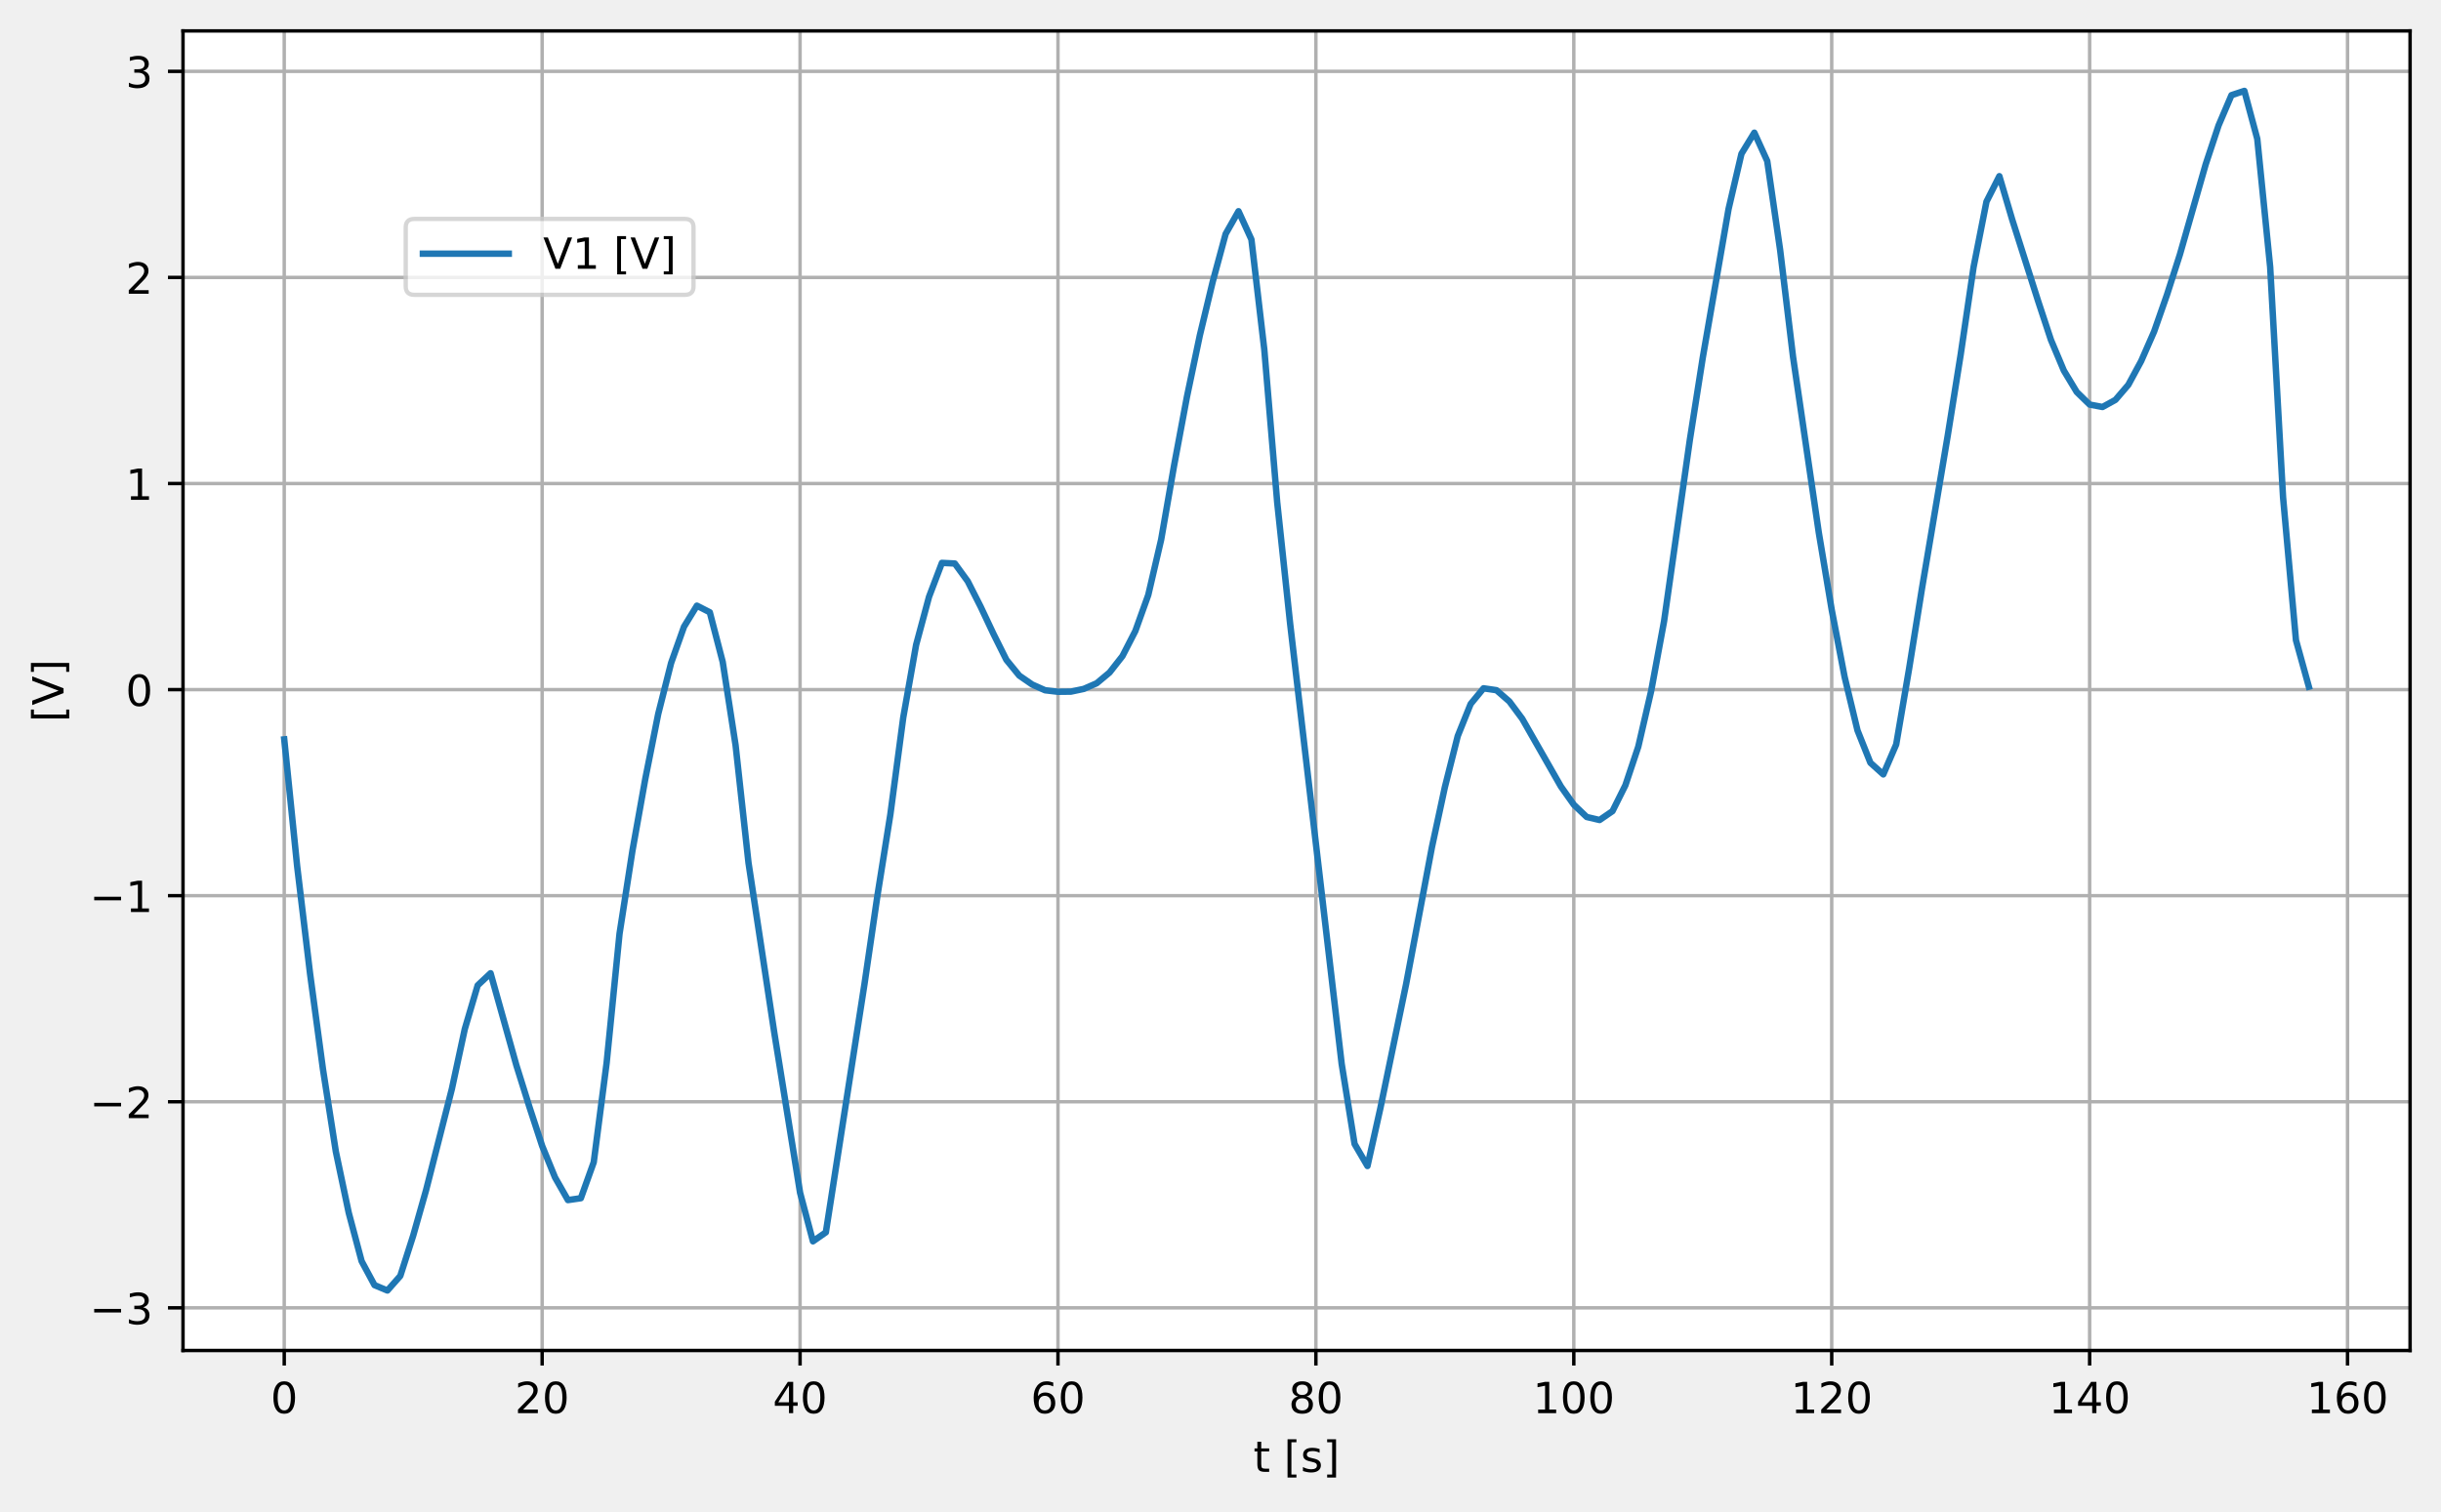
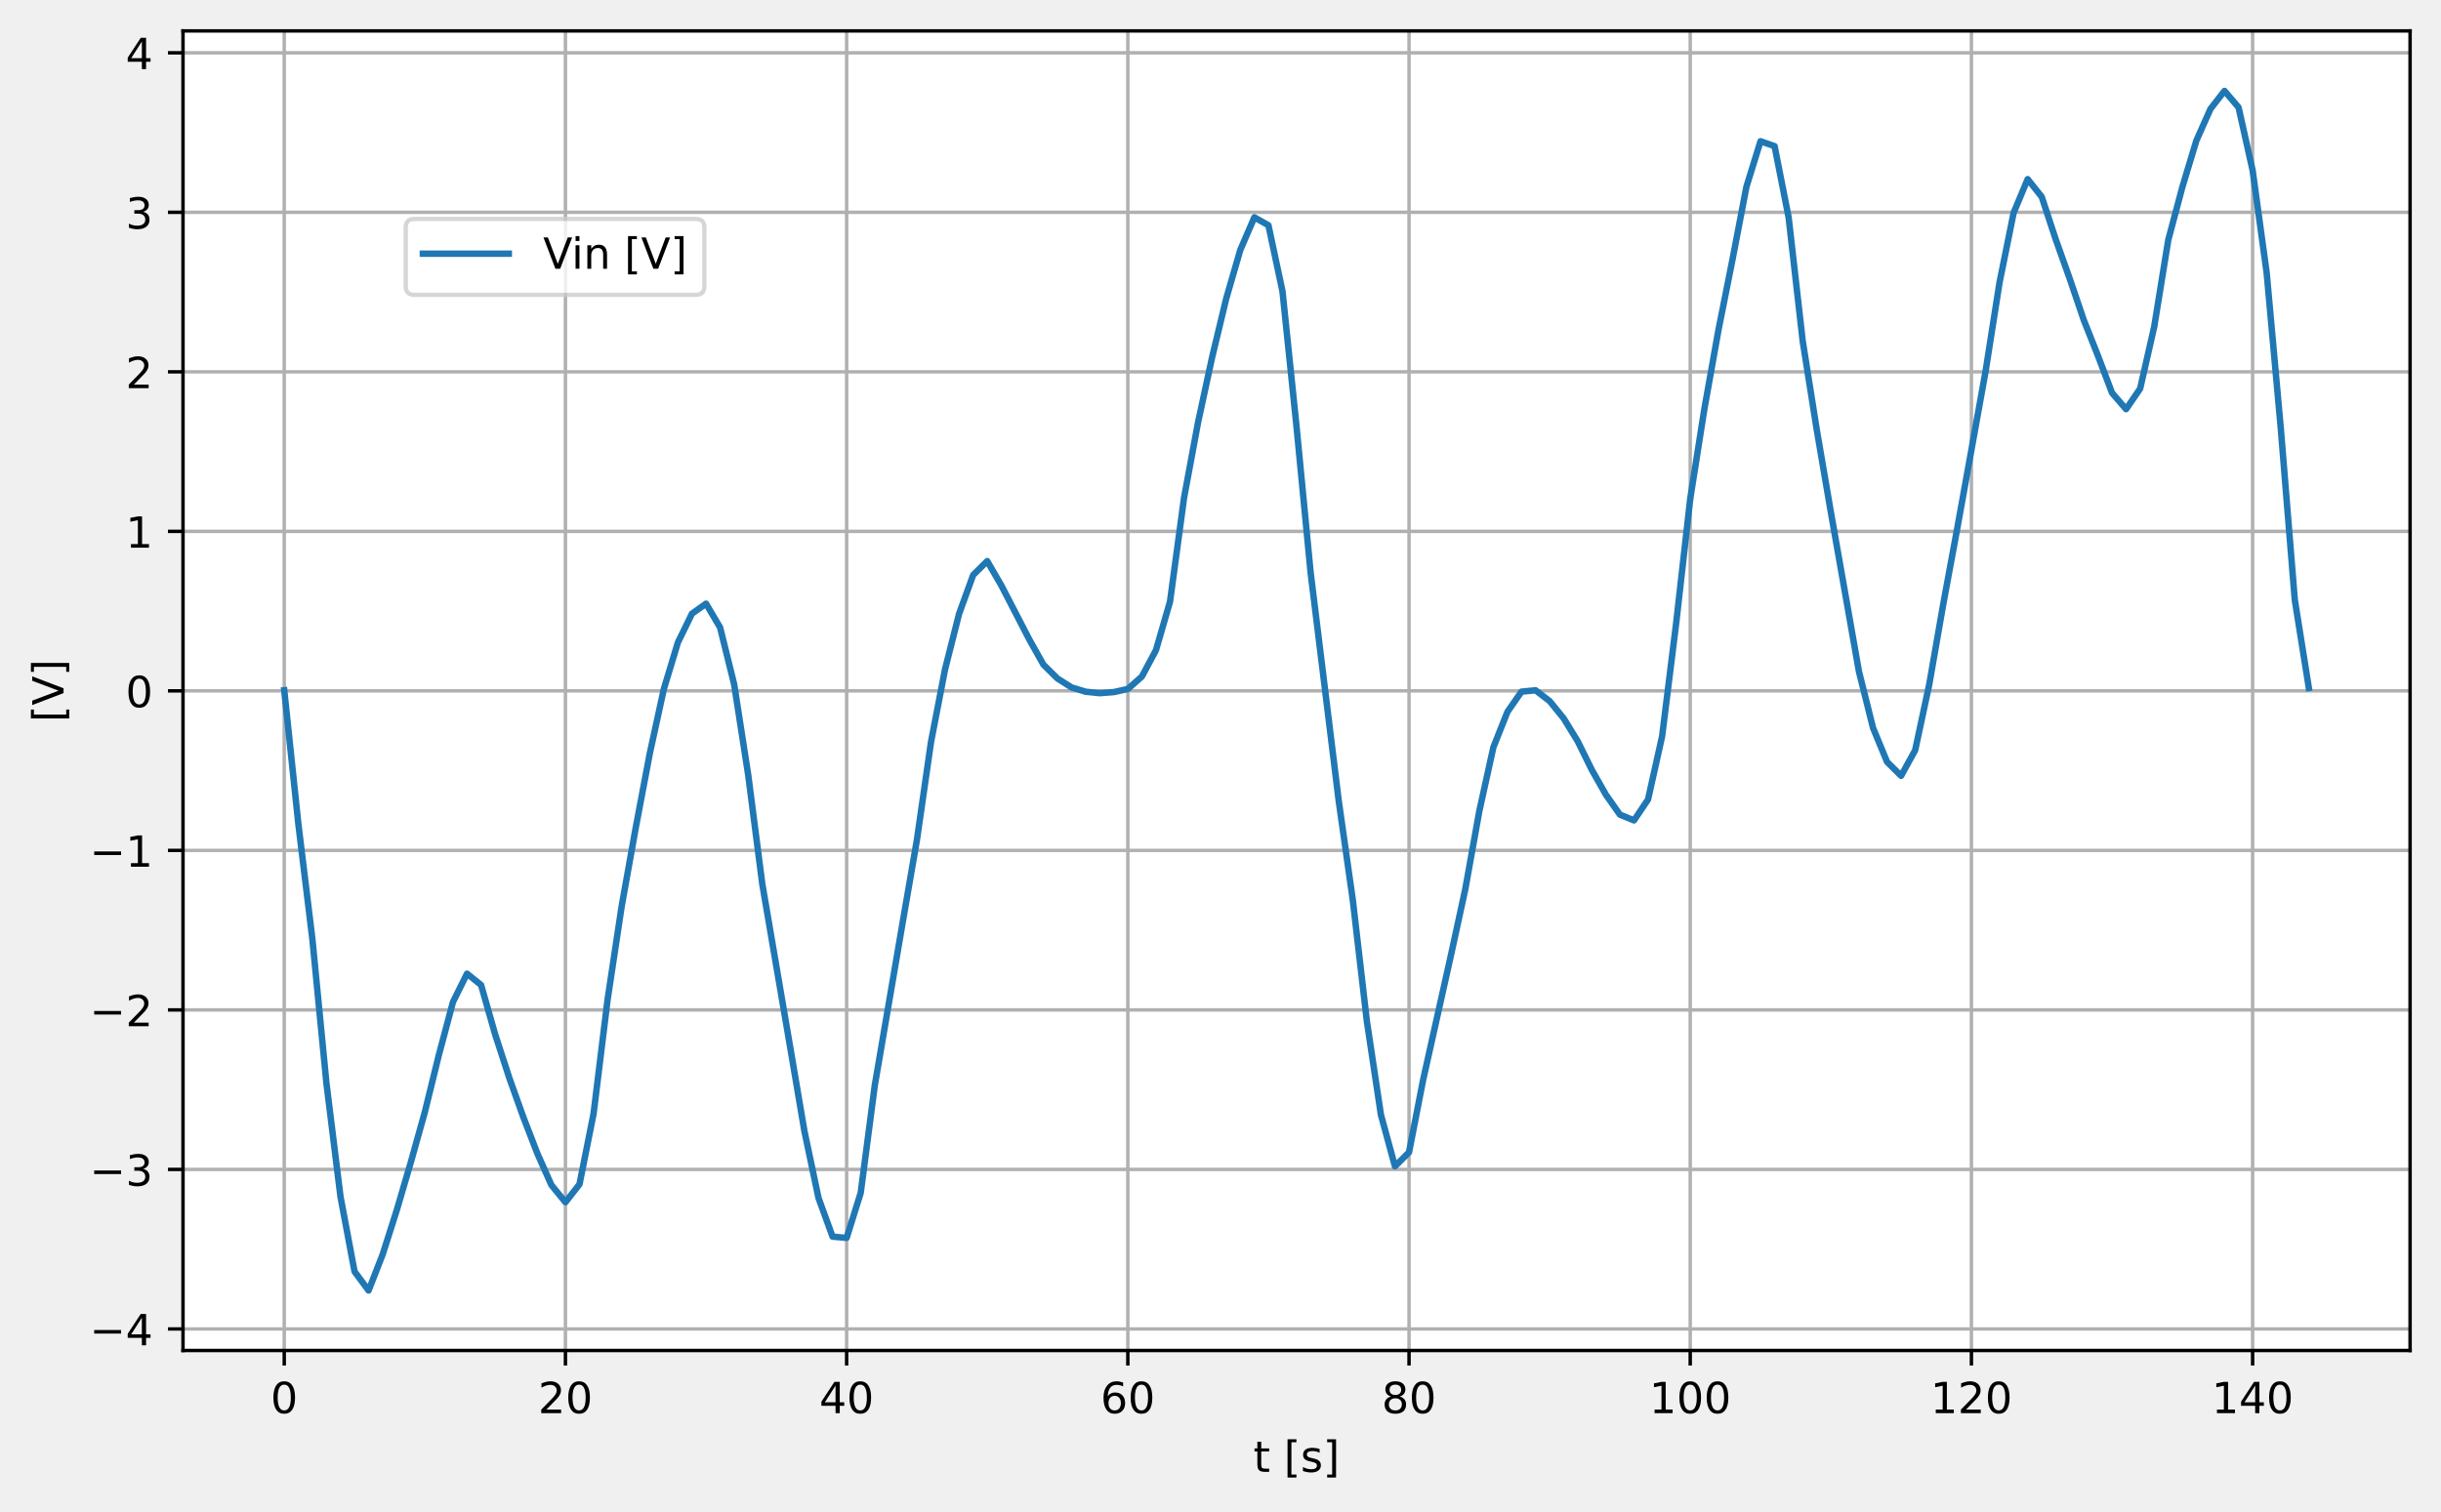
<svg xmlns="http://www.w3.org/2000/svg" xmlns:xlink="http://www.w3.org/1999/xlink" height="352.156pt" version="1.1" viewBox="0 0 568.47 352.156" width="568.47pt">
  <defs>
    <style type="text/css">*{stroke-linecap:butt;stroke-linejoin:round;}</style>
  </defs>
  <g id="figure_1">
    <g id="patch_1">
      <path d="M 0 352.156  L 568.47 352.156  L 568.47 0  L 0 0  z " style="fill:none;" />
    </g>
    <g id="axes_1">
      <g id="patch_2">
        <path d="M 42.62 314.6  L 561.27 314.6  L 561.27 7.2  L 42.62 7.2  z " style="fill:#ffffff;" />
      </g>
      <g id="matplotlib.axis_1">
        <g id="xtick_1">
          <g id="line2d_1">
-             <path clip-path="url(#pd6e4fc8924)" d="M 66.195 314.6  L 66.195 7.2  " style="fill:none;stroke:#b0b0b0;stroke-linecap:square;stroke-width:0.8;" />
+             <path clip-path="url(#pd625328490)" d="M 66.195 314.6  L 66.195 7.2  " style="fill:none;stroke:#b0b0b0;stroke-linecap:square;stroke-width:0.8;" />
          </g>
          <g id="line2d_2">
            <defs>
-               <path d="M 0 0  L 0 3.5  " id="m89eab9f56a" style="stroke:#000000;stroke-width:0.8;" />
-             </defs>
-             <g>
-               <use style="stroke:#000000;stroke-width:0.8;" x="66.195" xlink:href="#m89eab9f56a" y="314.6" />
+               <path d="M 0 0  L 0 3.5  " id="m965ad5a159" style="stroke:#000000;stroke-width:0.8;" />
+             </defs>
+             <g>
+               <use style="stroke:#000000;stroke-width:0.8;" x="66.195" xlink:href="#m965ad5a159" y="314.6" />
            </g>
          </g>
          <g id="text_1">
            <g transform="translate(63.01406 329.1984)scale(0.1 -0.1)">
              <defs>
                <path d="M 31.781 66.406  Q 24.172 66.406 20.328 58.906  Q 16.5 51.422 16.5 36.375  Q 16.5 21.391 20.328 13.891  Q 24.172 6.391 31.781 6.391  Q 39.453 6.391 43.281 13.891  Q 47.125 21.391 47.125 36.375  Q 47.125 51.422 43.281 58.906  Q 39.453 66.406 31.781 66.406  z M 31.781 74.219  Q 44.047 74.219 50.516 64.516  Q 56.984 54.828 56.984 36.375  Q 56.984 17.969 50.516 8.266  Q 44.047 -1.422 31.781 -1.422  Q 19.531 -1.422 13.062 8.266  Q 6.594 17.969 6.594 36.375  Q 6.594 54.828 13.062 64.516  Q 19.531 74.219 31.781 74.219  z " id="DejaVuSans-48" />
              </defs>
              <use xlink:href="#DejaVuSans-48" />
            </g>
          </g>
        </g>
        <g id="xtick_2">
          <g id="line2d_3">
-             <path clip-path="url(#pd6e4fc8924)" d="M 126.259 314.6  L 126.259 7.2  " style="fill:none;stroke:#b0b0b0;stroke-linecap:square;stroke-width:0.8;" />
+             <path clip-path="url(#pd625328490)" d="M 131.681 314.6  L 131.681 7.2  " style="fill:none;stroke:#b0b0b0;stroke-linecap:square;stroke-width:0.8;" />
          </g>
          <g id="line2d_4">
            <g>
-               <use style="stroke:#000000;stroke-width:0.8;" x="126.259" xlink:href="#m89eab9f56a" y="314.6" />
+               <use style="stroke:#000000;stroke-width:0.8;" x="131.681" xlink:href="#m965ad5a159" y="314.6" />
            </g>
          </g>
          <g id="text_2">
-             <g transform="translate(119.8965 329.1984)scale(0.1 -0.1)">
+             <g transform="translate(125.3189 329.1984)scale(0.1 -0.1)">
              <defs>
                <path d="M 19.188 8.297  L 53.609 8.297  L 53.609 0  L 7.328 0  L 7.328 8.297  Q 12.938 14.109 22.625 23.891  Q 32.328 33.688 34.812 36.531  Q 39.547 41.844 41.422 45.531  Q 43.312 49.219 43.312 52.781  Q 43.312 58.594 39.234 62.25  Q 35.156 65.922 28.609 65.922  Q 23.969 65.922 18.812 64.312  Q 13.672 62.703 7.812 59.422  L 7.812 69.391  Q 13.766 71.781 18.938 73  Q 24.125 74.219 28.422 74.219  Q 39.75 74.219 46.484 68.547  Q 53.219 62.891 53.219 53.422  Q 53.219 48.922 51.531 44.891  Q 49.859 40.875 45.406 35.406  Q 44.188 33.984 37.641 27.219  Q 31.109 20.453 19.188 8.297  z " id="DejaVuSans-50" />
              </defs>
              <use xlink:href="#DejaVuSans-50" />
              <use x="63.623" xlink:href="#DejaVuSans-48" />
            </g>
          </g>
        </g>
        <g id="xtick_3">
          <g id="line2d_5">
-             <path clip-path="url(#pd6e4fc8924)" d="M 186.323 314.6  L 186.323 7.2  " style="fill:none;stroke:#b0b0b0;stroke-linecap:square;stroke-width:0.8;" />
+             <path clip-path="url(#pd625328490)" d="M 197.168 314.6  L 197.168 7.2  " style="fill:none;stroke:#b0b0b0;stroke-linecap:square;stroke-width:0.8;" />
          </g>
          <g id="line2d_6">
            <g>
-               <use style="stroke:#000000;stroke-width:0.8;" x="186.323" xlink:href="#m89eab9f56a" y="314.6" />
+               <use style="stroke:#000000;stroke-width:0.8;" x="197.168" xlink:href="#m965ad5a159" y="314.6" />
            </g>
          </g>
          <g id="text_3">
-             <g transform="translate(179.9602 329.1984)scale(0.1 -0.1)">
+             <g transform="translate(190.805 329.1984)scale(0.1 -0.1)">
              <defs>
                <path d="M 37.797 64.312  L 12.891 25.391  L 37.797 25.391  z M 35.203 72.906  L 47.609 72.906  L 47.609 25.391  L 58.016 25.391  L 58.016 17.188  L 47.609 17.188  L 47.609 0  L 37.797 0  L 37.797 17.188  L 4.891 17.188  L 4.891 26.703  z " id="DejaVuSans-52" />
              </defs>
              <use xlink:href="#DejaVuSans-52" />
              <use x="63.623" xlink:href="#DejaVuSans-48" />
            </g>
          </g>
        </g>
        <g id="xtick_4">
          <g id="line2d_7">
-             <path clip-path="url(#pd6e4fc8924)" d="M 246.386 314.6  L 246.386 7.2  " style="fill:none;stroke:#b0b0b0;stroke-linecap:square;stroke-width:0.8;" />
+             <path clip-path="url(#pd625328490)" d="M 262.654 314.6  L 262.654 7.2  " style="fill:none;stroke:#b0b0b0;stroke-linecap:square;stroke-width:0.8;" />
          </g>
          <g id="line2d_8">
            <g>
-               <use style="stroke:#000000;stroke-width:0.8;" x="246.386" xlink:href="#m89eab9f56a" y="314.6" />
+               <use style="stroke:#000000;stroke-width:0.8;" x="262.654" xlink:href="#m965ad5a159" y="314.6" />
            </g>
          </g>
          <g id="text_4">
-             <g transform="translate(240.0239 329.1984)scale(0.1 -0.1)">
+             <g transform="translate(256.2911 329.1984)scale(0.1 -0.1)">
              <defs>
                <path d="M 33.016 40.375  Q 26.375 40.375 22.484 35.828  Q 18.609 31.297 18.609 23.391  Q 18.609 15.531 22.484 10.953  Q 26.375 6.391 33.016 6.391  Q 39.656 6.391 43.531 10.953  Q 47.406 15.531 47.406 23.391  Q 47.406 31.297 43.531 35.828  Q 39.656 40.375 33.016 40.375  z M 52.594 71.297  L 52.594 62.312  Q 48.875 64.062 45.094 64.984  Q 41.312 65.922 37.594 65.922  Q 27.828 65.922 22.672 59.328  Q 17.531 52.734 16.797 39.406  Q 19.672 43.656 24.016 45.922  Q 28.375 48.188 33.594 48.188  Q 44.578 48.188 50.953 41.516  Q 57.328 34.859 57.328 23.391  Q 57.328 12.156 50.688 5.359  Q 44.047 -1.422 33.016 -1.422  Q 20.359 -1.422 13.672 8.266  Q 6.984 17.969 6.984 36.375  Q 6.984 53.656 15.188 63.938  Q 23.391 74.219 37.203 74.219  Q 40.922 74.219 44.703 73.484  Q 48.484 72.75 52.594 71.297  z " id="DejaVuSans-54" />
              </defs>
              <use xlink:href="#DejaVuSans-54" />
              <use x="63.623" xlink:href="#DejaVuSans-48" />
            </g>
          </g>
        </g>
        <g id="xtick_5">
          <g id="line2d_9">
-             <path clip-path="url(#pd6e4fc8924)" d="M 306.45 314.6  L 306.45 7.2  " style="fill:none;stroke:#b0b0b0;stroke-linecap:square;stroke-width:0.8;" />
+             <path clip-path="url(#pd625328490)" d="M 328.14 314.6  L 328.14 7.2  " style="fill:none;stroke:#b0b0b0;stroke-linecap:square;stroke-width:0.8;" />
          </g>
          <g id="line2d_10">
            <g>
-               <use style="stroke:#000000;stroke-width:0.8;" x="306.45" xlink:href="#m89eab9f56a" y="314.6" />
+               <use style="stroke:#000000;stroke-width:0.8;" x="328.14" xlink:href="#m965ad5a159" y="314.6" />
            </g>
          </g>
          <g id="text_5">
-             <g transform="translate(300.0876 329.1984)scale(0.1 -0.1)">
+             <g transform="translate(321.7773 329.1984)scale(0.1 -0.1)">
              <defs>
                <path d="M 31.781 34.625  Q 24.75 34.625 20.719 30.859  Q 16.703 27.094 16.703 20.516  Q 16.703 13.922 20.719 10.156  Q 24.75 6.391 31.781 6.391  Q 38.812 6.391 42.859 10.172  Q 46.922 13.969 46.922 20.516  Q 46.922 27.094 42.891 30.859  Q 38.875 34.625 31.781 34.625  z M 21.922 38.812  Q 15.578 40.375 12.031 44.719  Q 8.5 49.078 8.5 55.328  Q 8.5 64.062 14.719 69.141  Q 20.953 74.219 31.781 74.219  Q 42.672 74.219 48.875 69.141  Q 55.078 64.062 55.078 55.328  Q 55.078 49.078 51.531 44.719  Q 48 40.375 41.703 38.812  Q 48.828 37.156 52.797 32.312  Q 56.781 27.484 56.781 20.516  Q 56.781 9.906 50.312 4.234  Q 43.844 -1.422 31.781 -1.422  Q 19.734 -1.422 13.25 4.234  Q 6.781 9.906 6.781 20.516  Q 6.781 27.484 10.781 32.312  Q 14.797 37.156 21.922 38.812  z M 18.312 54.391  Q 18.312 48.734 21.844 45.562  Q 25.391 42.391 31.781 42.391  Q 38.141 42.391 41.719 45.562  Q 45.312 48.734 45.312 54.391  Q 45.312 60.062 41.719 63.234  Q 38.141 66.406 31.781 66.406  Q 25.391 66.406 21.844 63.234  Q 18.312 60.062 18.312 54.391  z " id="DejaVuSans-56" />
              </defs>
              <use xlink:href="#DejaVuSans-56" />
              <use x="63.623" xlink:href="#DejaVuSans-48" />
            </g>
          </g>
        </g>
        <g id="xtick_6">
          <g id="line2d_11">
-             <path clip-path="url(#pd6e4fc8924)" d="M 366.514 314.6  L 366.514 7.2  " style="fill:none;stroke:#b0b0b0;stroke-linecap:square;stroke-width:0.8;" />
+             <path clip-path="url(#pd625328490)" d="M 393.626 314.6  L 393.626 7.2  " style="fill:none;stroke:#b0b0b0;stroke-linecap:square;stroke-width:0.8;" />
          </g>
          <g id="line2d_12">
            <g>
-               <use style="stroke:#000000;stroke-width:0.8;" x="366.514" xlink:href="#m89eab9f56a" y="314.6" />
+               <use style="stroke:#000000;stroke-width:0.8;" x="393.626" xlink:href="#m965ad5a159" y="314.6" />
            </g>
          </g>
          <g id="text_6">
-             <g transform="translate(356.97 329.1984)scale(0.1 -0.1)">
+             <g transform="translate(384.0821 329.1984)scale(0.1 -0.1)">
              <defs>
                <path d="M 12.406 8.297  L 28.516 8.297  L 28.516 63.922  L 10.984 60.406  L 10.984 69.391  L 28.422 72.906  L 38.281 72.906  L 38.281 8.297  L 54.391 8.297  L 54.391 0  L 12.406 0  z " id="DejaVuSans-49" />
              </defs>
              <use xlink:href="#DejaVuSans-49" />
              <use x="63.623" xlink:href="#DejaVuSans-48" />
              <use x="127.246" xlink:href="#DejaVuSans-48" />
            </g>
          </g>
        </g>
        <g id="xtick_7">
          <g id="line2d_13">
-             <path clip-path="url(#pd6e4fc8924)" d="M 426.577 314.6  L 426.577 7.2  " style="fill:none;stroke:#b0b0b0;stroke-linecap:square;stroke-width:0.8;" />
+             <path clip-path="url(#pd625328490)" d="M 459.112 314.6  L 459.112 7.2  " style="fill:none;stroke:#b0b0b0;stroke-linecap:square;stroke-width:0.8;" />
          </g>
          <g id="line2d_14">
            <g>
-               <use style="stroke:#000000;stroke-width:0.8;" x="426.577" xlink:href="#m89eab9f56a" y="314.6" />
+               <use style="stroke:#000000;stroke-width:0.8;" x="459.112" xlink:href="#m965ad5a159" y="314.6" />
            </g>
          </g>
          <g id="text_7">
-             <g transform="translate(417.0337 329.1984)scale(0.1 -0.1)">
+             <g transform="translate(449.5682 329.1984)scale(0.1 -0.1)">
              <use xlink:href="#DejaVuSans-49" />
              <use x="63.623" xlink:href="#DejaVuSans-50" />
              <use x="127.246" xlink:href="#DejaVuSans-48" />
            </g>
          </g>
        </g>
        <g id="xtick_8">
          <g id="line2d_15">
-             <path clip-path="url(#pd6e4fc8924)" d="M 486.641 314.6  L 486.641 7.2  " style="fill:none;stroke:#b0b0b0;stroke-linecap:square;stroke-width:0.8;" />
+             <path clip-path="url(#pd625328490)" d="M 524.598 314.6  L 524.598 7.2  " style="fill:none;stroke:#b0b0b0;stroke-linecap:square;stroke-width:0.8;" />
          </g>
          <g id="line2d_16">
            <g>
-               <use style="stroke:#000000;stroke-width:0.8;" x="486.641" xlink:href="#m89eab9f56a" y="314.6" />
+               <use style="stroke:#000000;stroke-width:0.8;" x="524.598" xlink:href="#m965ad5a159" y="314.6" />
            </g>
          </g>
          <g id="text_8">
-             <g transform="translate(477.0974 329.1984)scale(0.1 -0.1)">
+             <g transform="translate(515.0543 329.1984)scale(0.1 -0.1)">
              <use xlink:href="#DejaVuSans-49" />
              <use x="63.623" xlink:href="#DejaVuSans-52" />
              <use x="127.246" xlink:href="#DejaVuSans-48" />
            </g>
          </g>
        </g>
-         <g id="xtick_9">
-           <g id="line2d_17">
-             <path clip-path="url(#pd6e4fc8924)" d="M 546.705 314.6  L 546.705 7.2  " style="fill:none;stroke:#b0b0b0;stroke-linecap:square;stroke-width:0.8;" />
-           </g>
-           <g id="line2d_18">
-             <g>
-               <use style="stroke:#000000;stroke-width:0.8;" x="546.705" xlink:href="#m89eab9f56a" y="314.6" />
-             </g>
-           </g>
-           <g id="text_9">
-             <g transform="translate(537.1611 329.1984)scale(0.1 -0.1)">
-               <use xlink:href="#DejaVuSans-49" />
-               <use x="63.623" xlink:href="#DejaVuSans-54" />
-               <use x="127.246" xlink:href="#DejaVuSans-48" />
-             </g>
-           </g>
-         </g>
-         <g id="text_10">
+         <g id="text_9">
          <g transform="translate(291.8898 342.8766)scale(0.1 -0.1)">
            <defs>
              <path d="M 18.312 70.219  L 18.312 54.688  L 36.812 54.688  L 36.812 47.703  L 18.312 47.703  L 18.312 18.016  Q 18.312 11.328 20.141 9.422  Q 21.969 7.516 27.594 7.516  L 36.812 7.516  L 36.812 0  L 27.594 0  Q 17.188 0 13.234 3.875  Q 9.281 7.766 9.281 18.016  L 9.281 47.703  L 2.688 47.703  L 2.688 54.688  L 9.281 54.688  L 9.281 70.219  z " id="DejaVuSans-116" />
              <path id="DejaVuSans-32" />
              <path d="M 8.594 75.984  L 29.297 75.984  L 29.297 69  L 17.578 69  L 17.578 -6.203  L 29.297 -6.203  L 29.297 -13.188  L 8.594 -13.188  z " id="DejaVuSans-91" />
              <path d="M 44.281 53.078  L 44.281 44.578  Q 40.484 46.531 36.375 47.5  Q 32.281 48.484 27.875 48.484  Q 21.188 48.484 17.844 46.438  Q 14.5 44.391 14.5 40.281  Q 14.5 37.156 16.891 35.375  Q 19.281 33.594 26.516 31.984  L 29.594 31.297  Q 39.156 29.25 43.188 25.516  Q 47.219 21.781 47.219 15.094  Q 47.219 7.469 41.188 3.016  Q 35.156 -1.422 24.609 -1.422  Q 20.219 -1.422 15.453 -0.562  Q 10.688 0.297 5.422 2  L 5.422 11.281  Q 10.406 8.688 15.234 7.391  Q 20.062 6.109 24.812 6.109  Q 31.156 6.109 34.562 8.281  Q 37.984 10.453 37.984 14.406  Q 37.984 18.062 35.516 20.016  Q 33.062 21.969 24.703 23.781  L 21.578 24.516  Q 13.234 26.266 9.516 29.906  Q 5.812 33.547 5.812 39.891  Q 5.812 47.609 11.281 51.797  Q 16.75 56 26.812 56  Q 31.781 56 36.172 55.266  Q 40.578 54.547 44.281 53.078  z " id="DejaVuSans-115" />
              <path d="M 30.422 75.984  L 30.422 -13.188  L 9.719 -13.188  L 9.719 -6.203  L 21.391 -6.203  L 21.391 69  L 9.719 69  L 9.719 75.984  z " id="DejaVuSans-93" />
            </defs>
            <use xlink:href="#DejaVuSans-116" />
            <use x="39.209" xlink:href="#DejaVuSans-32" />
            <use x="70.996" xlink:href="#DejaVuSans-91" />
            <use x="110.01" xlink:href="#DejaVuSans-115" />
            <use x="162.109" xlink:href="#DejaVuSans-93" />
          </g>
        </g>
      </g>
      <g id="matplotlib.axis_2">
        <g id="ytick_1">
+           <g id="line2d_17">
+             <path clip-path="url(#pd625328490)" d="M 42.62 309.581  L 561.27 309.581  " style="fill:none;stroke:#b0b0b0;stroke-linecap:square;stroke-width:0.8;" />
+           </g>
+           <g id="line2d_18">
+             <defs>
+               <path d="M 0 0  L -3.5 0  " id="mbc64c0b75c" style="stroke:#000000;stroke-width:0.8;" />
+             </defs>
+             <g>
+               <use style="stroke:#000000;stroke-width:0.8;" x="42.62" xlink:href="#mbc64c0b75c" y="309.581" />
+             </g>
+           </g>
+           <g id="text_10">
+             <g transform="translate(20.87813 313.3799)scale(0.1 -0.1)">
+               <defs>
+                 <path d="M 10.594 35.5  L 73.188 35.5  L 73.188 27.203  L 10.594 27.203  z " id="DejaVuSans-8722" />
+               </defs>
+               <use xlink:href="#DejaVuSans-8722" />
+               <use x="83.789" xlink:href="#DejaVuSans-52" />
+             </g>
+           </g>
+         </g>
+         <g id="ytick_2">
          <g id="line2d_19">
-             <path clip-path="url(#pd6e4fc8924)" d="M 42.62 304.666  L 561.27 304.666  " style="fill:none;stroke:#b0b0b0;stroke-linecap:square;stroke-width:0.8;" />
+             <path clip-path="url(#pd625328490)" d="M 42.62 272.421  L 561.27 272.421  " style="fill:none;stroke:#b0b0b0;stroke-linecap:square;stroke-width:0.8;" />
          </g>
          <g id="line2d_20">
-             <defs>
-               <path d="M 0 0  L -3.5 0  " id="mbab385bfb1" style="stroke:#000000;stroke-width:0.8;" />
-             </defs>
-             <g>
-               <use style="stroke:#000000;stroke-width:0.8;" x="42.62" xlink:href="#mbab385bfb1" y="304.666" />
+             <g>
+               <use style="stroke:#000000;stroke-width:0.8;" x="42.62" xlink:href="#mbc64c0b75c" y="272.421" />
            </g>
          </g>
          <g id="text_11">
-             <g transform="translate(20.87813 308.465)scale(0.1 -0.1)">
-               <defs>
-                 <path d="M 10.594 35.5  L 73.188 35.5  L 73.188 27.203  L 10.594 27.203  z " id="DejaVuSans-8722" />
+             <g transform="translate(20.87813 276.2198)scale(0.1 -0.1)">
+               <defs>
                <path d="M 40.578 39.312  Q 47.656 37.797 51.625 33  Q 55.609 28.219 55.609 21.188  Q 55.609 10.406 48.188 4.484  Q 40.766 -1.422 27.094 -1.422  Q 22.516 -1.422 17.656 -0.516  Q 12.797 0.391 7.625 2.203  L 7.625 11.719  Q 11.719 9.328 16.594 8.109  Q 21.484 6.891 26.812 6.891  Q 36.078 6.891 40.938 10.547  Q 45.797 14.203 45.797 21.188  Q 45.797 27.641 41.281 31.266  Q 36.766 34.906 28.719 34.906  L 20.219 34.906  L 20.219 43.016  L 29.109 43.016  Q 36.375 43.016 40.234 45.922  Q 44.094 48.828 44.094 54.297  Q 44.094 59.906 40.109 62.906  Q 36.141 65.922 28.719 65.922  Q 24.656 65.922 20.016 65.031  Q 15.375 64.156 9.812 62.312  L 9.812 71.094  Q 15.438 72.656 20.344 73.438  Q 25.25 74.219 29.594 74.219  Q 40.828 74.219 47.359 69.109  Q 53.906 64.016 53.906 55.328  Q 53.906 49.266 50.438 45.094  Q 46.969 40.922 40.578 39.312  z " id="DejaVuSans-51" />
              </defs>
              <use xlink:href="#DejaVuSans-8722" />
              <use x="83.789" xlink:href="#DejaVuSans-51" />
            </g>
          </g>
        </g>
-         <g id="ytick_2">
+         <g id="ytick_3">
          <g id="line2d_21">
-             <path clip-path="url(#pd6e4fc8924)" d="M 42.62 256.659  L 561.27 256.659  " style="fill:none;stroke:#b0b0b0;stroke-linecap:square;stroke-width:0.8;" />
+             <path clip-path="url(#pd625328490)" d="M 42.62 235.26  L 561.27 235.26  " style="fill:none;stroke:#b0b0b0;stroke-linecap:square;stroke-width:0.8;" />
          </g>
          <g id="line2d_22">
            <g>
-               <use style="stroke:#000000;stroke-width:0.8;" x="42.62" xlink:href="#mbab385bfb1" y="256.659" />
+               <use style="stroke:#000000;stroke-width:0.8;" x="42.62" xlink:href="#mbc64c0b75c" y="235.26" />
            </g>
          </g>
          <g id="text_12">
-             <g transform="translate(20.87813 260.4581)scale(0.1 -0.1)">
+             <g transform="translate(20.87813 239.0597)scale(0.1 -0.1)">
              <use xlink:href="#DejaVuSans-8722" />
              <use x="83.789" xlink:href="#DejaVuSans-50" />
            </g>
          </g>
        </g>
-         <g id="ytick_3">
+         <g id="ytick_4">
          <g id="line2d_23">
-             <path clip-path="url(#pd6e4fc8924)" d="M 42.62 208.652  L 561.27 208.652  " style="fill:none;stroke:#b0b0b0;stroke-linecap:square;stroke-width:0.8;" />
+             <path clip-path="url(#pd625328490)" d="M 42.62 198.1  L 561.27 198.1  " style="fill:none;stroke:#b0b0b0;stroke-linecap:square;stroke-width:0.8;" />
          </g>
          <g id="line2d_24">
            <g>
-               <use style="stroke:#000000;stroke-width:0.8;" x="42.62" xlink:href="#mbab385bfb1" y="208.652" />
+               <use style="stroke:#000000;stroke-width:0.8;" x="42.62" xlink:href="#mbc64c0b75c" y="198.1" />
            </g>
          </g>
          <g id="text_13">
-             <g transform="translate(20.87813 212.4513)scale(0.1 -0.1)">
+             <g transform="translate(20.87813 201.8996)scale(0.1 -0.1)">
              <use xlink:href="#DejaVuSans-8722" />
              <use x="83.789" xlink:href="#DejaVuSans-49" />
            </g>
          </g>
        </g>
-         <g id="ytick_4">
+         <g id="ytick_5">
          <g id="line2d_25">
-             <path clip-path="url(#pd6e4fc8924)" d="M 42.62 160.645  L 561.27 160.645  " style="fill:none;stroke:#b0b0b0;stroke-linecap:square;stroke-width:0.8;" />
+             <path clip-path="url(#pd625328490)" d="M 42.62 160.94  L 561.27 160.94  " style="fill:none;stroke:#b0b0b0;stroke-linecap:square;stroke-width:0.8;" />
          </g>
          <g id="line2d_26">
            <g>
-               <use style="stroke:#000000;stroke-width:0.8;" x="42.62" xlink:href="#mbab385bfb1" y="160.645" />
+               <use style="stroke:#000000;stroke-width:0.8;" x="42.62" xlink:href="#mbc64c0b75c" y="160.94" />
            </g>
          </g>
          <g id="text_14">
-             <g transform="translate(29.25781 164.4444)scale(0.1 -0.1)">
+             <g transform="translate(29.25781 164.7395)scale(0.1 -0.1)">
              <use xlink:href="#DejaVuSans-48" />
            </g>
          </g>
        </g>
-         <g id="ytick_5">
+         <g id="ytick_6">
          <g id="line2d_27">
-             <path clip-path="url(#pd6e4fc8924)" d="M 42.62 112.638  L 561.27 112.638  " style="fill:none;stroke:#b0b0b0;stroke-linecap:square;stroke-width:0.8;" />
+             <path clip-path="url(#pd625328490)" d="M 42.62 123.78  L 561.27 123.78  " style="fill:none;stroke:#b0b0b0;stroke-linecap:square;stroke-width:0.8;" />
          </g>
          <g id="line2d_28">
            <g>
-               <use style="stroke:#000000;stroke-width:0.8;" x="42.62" xlink:href="#mbab385bfb1" y="112.638" />
+               <use style="stroke:#000000;stroke-width:0.8;" x="42.62" xlink:href="#mbc64c0b75c" y="123.78" />
            </g>
          </g>
          <g id="text_15">
-             <g transform="translate(29.25781 116.4375)scale(0.1 -0.1)">
+             <g transform="translate(29.25781 127.5794)scale(0.1 -0.1)">
              <use xlink:href="#DejaVuSans-49" />
            </g>
          </g>
        </g>
-         <g id="ytick_6">
+         <g id="ytick_7">
          <g id="line2d_29">
-             <path clip-path="url(#pd6e4fc8924)" d="M 42.62 64.631  L 561.27 64.631  " style="fill:none;stroke:#b0b0b0;stroke-linecap:square;stroke-width:0.8;" />
+             <path clip-path="url(#pd625328490)" d="M 42.62 86.62  L 561.27 86.62  " style="fill:none;stroke:#b0b0b0;stroke-linecap:square;stroke-width:0.8;" />
          </g>
          <g id="line2d_30">
            <g>
-               <use style="stroke:#000000;stroke-width:0.8;" x="42.62" xlink:href="#mbab385bfb1" y="64.631" />
+               <use style="stroke:#000000;stroke-width:0.8;" x="42.62" xlink:href="#mbc64c0b75c" y="86.62" />
            </g>
          </g>
          <g id="text_16">
-             <g transform="translate(29.25781 68.43057)scale(0.1 -0.1)">
+             <g transform="translate(29.25781 90.41926)scale(0.1 -0.1)">
              <use xlink:href="#DejaVuSans-50" />
            </g>
          </g>
        </g>
-         <g id="ytick_7">
+         <g id="ytick_8">
          <g id="line2d_31">
-             <path clip-path="url(#pd6e4fc8924)" d="M 42.62 16.624  L 561.27 16.624  " style="fill:none;stroke:#b0b0b0;stroke-linecap:square;stroke-width:0.8;" />
+             <path clip-path="url(#pd625328490)" d="M 42.62 49.46  L 561.27 49.46  " style="fill:none;stroke:#b0b0b0;stroke-linecap:square;stroke-width:0.8;" />
          </g>
          <g id="line2d_32">
            <g>
-               <use style="stroke:#000000;stroke-width:0.8;" x="42.62" xlink:href="#mbab385bfb1" y="16.624" />
+               <use style="stroke:#000000;stroke-width:0.8;" x="42.62" xlink:href="#mbc64c0b75c" y="49.46" />
            </g>
          </g>
          <g id="text_17">
-             <g transform="translate(29.25781 20.42367)scale(0.1 -0.1)">
+             <g transform="translate(29.25781 53.25915)scale(0.1 -0.1)">
              <use xlink:href="#DejaVuSans-51" />
            </g>
          </g>
        </g>
-         <g id="text_18">
+         <g id="ytick_9">
+           <g id="line2d_33">
+             <path clip-path="url(#pd625328490)" d="M 42.62 12.3  L 561.27 12.3  " style="fill:none;stroke:#b0b0b0;stroke-linecap:square;stroke-width:0.8;" />
+           </g>
+           <g id="line2d_34">
+             <g>
+               <use style="stroke:#000000;stroke-width:0.8;" x="42.62" xlink:href="#mbc64c0b75c" y="12.3" />
+             </g>
+           </g>
+           <g id="text_18">
+             <g transform="translate(29.25781 16.09904)scale(0.1 -0.1)">
+               <use xlink:href="#DejaVuSans-52" />
+             </g>
+           </g>
+         </g>
+         <g id="text_19">
          <g transform="translate(14.79844 168.2219)rotate(-90)scale(0.1 -0.1)">
            <defs>
              <path d="M 28.609 0  L 0.781 72.906  L 11.078 72.906  L 34.188 11.531  L 57.328 72.906  L 67.578 72.906  L 39.797 0  z " id="DejaVuSans-86" />
            </defs>
            <use xlink:href="#DejaVuSans-91" />
            <use x="39.014" xlink:href="#DejaVuSans-86" />
            <use x="107.422" xlink:href="#DejaVuSans-93" />
          </g>
        </g>
      </g>
-       <g id="line2d_33">
-         <path clip-path="url(#pd6e4fc8924)" d="M 66.195 172.237  L 69.198 201.744  L 72.202 226.762  L 75.205 249.033  L 78.208 268.245  L 81.211 282.51  L 84.214 293.795  L 87.218 299.375  L 90.221 300.627  L 93.224 297.227  L 96.227 287.832  L 99.23 277.233  L 105.237 253.648  L 108.24 239.723  L 111.243 229.536  L 114.246 226.718  L 120.253 248.153  L 123.256 257.756  L 126.259 266.945  L 129.262 274.295  L 132.265 279.561  L 135.269 279.125  L 138.272 270.74  L 141.275 247.601  L 144.278 217.516  L 147.281 198.204  L 150.284 181.405  L 153.288 166.316  L 156.291 154.445  L 159.294 145.994  L 162.297 141.092  L 165.3 142.629  L 168.304 154.185  L 171.307 173.611  L 174.31 200.962  L 180.316 240.552  L 186.323 277.837  L 189.326 289.168  L 192.329 287.072  L 201.339 229.133  L 204.342 208.624  L 207.345 189.772  L 210.348 167.17  L 213.351 150.211  L 216.355 139.03  L 219.358 131.123  L 222.361 131.271  L 225.364 135.394  L 228.367 141.315  L 231.37 147.685  L 234.374 153.71  L 237.377 157.388  L 240.38 159.459  L 243.383 160.797  L 246.386 161.15  L 249.39 161.117  L 252.393 160.479  L 255.396 159.17  L 258.399 156.665  L 261.402 152.837  L 264.406 146.992  L 267.409 138.612  L 270.412 125.713  L 273.415 108.5  L 276.418 92.444  L 279.421 78.124  L 282.425 65.621  L 285.428 54.503  L 288.431 49.204  L 291.434 55.782  L 294.437 81.456  L 297.441 117.031  L 300.444 145.219  L 312.456 247.846  L 315.46 266.488  L 318.463 271.627  L 321.466 258.166  L 327.472 229.195  L 333.479 197.316  L 336.482 183.391  L 339.485 171.463  L 342.488 163.991  L 345.491 160.341  L 348.495 160.779  L 351.498 163.393  L 354.501 167.432  L 363.511 183.217  L 366.514 187.453  L 369.517 190.317  L 372.52 191.021  L 375.523 188.957  L 378.527 182.932  L 381.53 173.939  L 384.533 160.955  L 387.536 144.713  L 393.542 102.443  L 396.546 83.316  L 402.552 48.697  L 405.555 35.828  L 408.558 30.908  L 411.562 37.517  L 414.565 58.24  L 417.568 83.113  L 423.574 124.113  L 426.577 142.059  L 429.581 157.693  L 432.584 170.158  L 435.587 177.69  L 438.59 180.395  L 441.593 173.421  L 444.597 155.794  L 447.6 137.068  L 453.606 101.41  L 456.609 82.607  L 459.613 62.228  L 462.616 46.976  L 465.619 41.042  L 468.622 51.199  L 474.628 70.074  L 477.632 79.182  L 480.635 86.325  L 483.638 91.314  L 486.641 94.242  L 489.644 94.809  L 492.648 93.154  L 495.651 89.65  L 498.654 84.096  L 501.657 77.236  L 504.66 68.655  L 507.663 59.285  L 513.67 38.278  L 516.673 29.213  L 519.676 22.165  L 522.679 21.173  L 525.683 32.351  L 528.686 62.199  L 531.689 115.851  L 534.692 149.124  L 537.695 159.97  L 537.695 159.97  " style="fill:none;stroke:#1f77b4;stroke-linecap:square;stroke-width:1.5;" />
+       <g id="line2d_35">
+         <path clip-path="url(#pd625328490)" d="M 66.195 160.797  L 69.47 191.843  L 72.744 218.728  L 76.018 252.313  L 79.293 278.756  L 82.567 296.207  L 85.841 300.627  L 89.115 292.234  L 92.39 281.938  L 95.664 270.784  L 98.938 259.062  L 102.213 245.718  L 105.487 233.426  L 108.761 226.82  L 112.036 229.46  L 115.31 240.955  L 118.584 251.028  L 121.859 260.201  L 125.133 268.678  L 128.407 276.049  L 131.681 280.06  L 134.956 275.879  L 138.23 259.459  L 141.504 232.815  L 144.779 211.092  L 148.053 192.819  L 151.327 175.513  L 154.602 160.496  L 157.876 149.652  L 161.15 142.957  L 164.424 140.626  L 167.699 146.174  L 170.973 159.413  L 174.247 180.533  L 177.522 205.911  L 184.07 244.227  L 187.345 263.55  L 190.619 279.072  L 193.893 288.079  L 197.168 288.37  L 200.442 277.891  L 203.716 252.885  L 210.265 214.611  L 213.539 195.637  L 216.813 172.872  L 220.088 155.905  L 223.362 142.965  L 226.636 133.945  L 229.911 130.708  L 233.185 136.361  L 239.734 149.018  L 243.008 154.843  L 246.282 158.073  L 249.556 160.141  L 252.831 161.136  L 256.105 161.479  L 259.379 161.223  L 262.654 160.502  L 265.928 157.598  L 269.202 151.469  L 272.477 140.152  L 275.751 115.926  L 279.025 98.314  L 282.299 83.16  L 285.574 69.526  L 288.848 58.223  L 292.122 50.627  L 295.397 52.474  L 298.671 67.867  L 301.945 99.414  L 305.22 133.361  L 311.768 186.564  L 315.043 209.653  L 318.317 237.865  L 321.591 259.672  L 324.865 271.694  L 328.14 268.422  L 331.414 251.603  L 337.963 222.238  L 341.237 207.151  L 344.511 188.94  L 347.786 174.066  L 351.06 165.827  L 354.334 161.123  L 357.609 160.803  L 360.883 163.314  L 364.157 167.349  L 367.431 172.691  L 370.706 179.333  L 373.98 185.114  L 377.254 189.774  L 380.529 191.112  L 383.803 186.238  L 387.077 171.528  L 390.352 145.171  L 393.626 116.226  L 396.9 95.386  L 400.174 77.018  L 403.449 60.558  L 406.723 43.471  L 409.997 32.902  L 413.272 34.047  L 416.546 50.666  L 419.82 79.445  L 423.095 100.122  L 426.369 119.262  L 432.918 156.425  L 436.192 169.543  L 439.466 177.489  L 442.74 180.726  L 446.015 174.751  L 449.289 159.447  L 452.563 140.672  L 455.838 122.953  L 462.386 86.629  L 465.661 65.811  L 468.935 49.6  L 472.209 41.734  L 475.484 45.852  L 478.758 55.806  L 482.032 65  L 485.306 74.633  L 488.581 82.878  L 491.855 91.524  L 495.129 95.318  L 498.404 90.534  L 501.678 76.133  L 504.952 55.914  L 508.227 43.606  L 511.501 32.753  L 514.775 25.388  L 518.049 21.173  L 521.324 25.009  L 524.598 39.684  L 527.872 63.579  L 531.147 99.668  L 534.421 139.743  L 537.695 160.28  L 537.695 160.28  " style="fill:none;stroke:#1f77b4;stroke-linecap:square;stroke-width:1.5;" />
      </g>
      <g id="patch_3">
        <path d="M 42.62 314.6  L 42.62 7.2  " style="fill:none;stroke:#000000;stroke-linecap:square;stroke-linejoin:miter;stroke-width:0.8;" />
      </g>
      <g id="patch_4">
        <path d="M 561.27 314.6  L 561.27 7.2  " style="fill:none;stroke:#000000;stroke-linecap:square;stroke-linejoin:miter;stroke-width:0.8;" />
      </g>
      <g id="patch_5">
        <path d="M 42.62 314.6  L 561.27 314.6  " style="fill:none;stroke:#000000;stroke-linecap:square;stroke-linejoin:miter;stroke-width:0.8;" />
      </g>
      <g id="patch_6">
        <path d="M 42.62 7.2  L 561.27 7.2  " style="fill:none;stroke:#000000;stroke-linecap:square;stroke-linejoin:miter;stroke-width:0.8;" />
      </g>
      <g id="legend_1">
        <g id="patch_7">
-           <path d="M 96.485 68.68  L 159.51 68.68  Q 161.51 68.68 161.51 66.68  L 161.51 53.002  Q 161.51 51.002 159.51 51.002  L 96.485 51.002  Q 94.485 51.002 94.485 53.002  L 94.485 66.68  Q 94.485 68.68 96.485 68.68  z " style="fill:#ffffff;opacity:0.8;stroke:#cccccc;stroke-linejoin:miter;" />
-         </g>
-         <g id="line2d_34">
+           <path d="M 96.485 68.68  L 162.038 68.68  Q 164.038 68.68 164.038 66.68  L 164.038 53.002  Q 164.038 51.002 162.038 51.002  L 96.485 51.002  Q 94.485 51.002 94.485 53.002  L 94.485 66.68  Q 94.485 68.68 96.485 68.68  z " style="fill:#ffffff;opacity:0.8;stroke:#cccccc;stroke-linejoin:miter;" />
+         </g>
+         <g id="line2d_36">
          <path d="M 98.485 59.1  L 118.485 59.1  " style="fill:none;stroke:#1f77b4;stroke-linecap:square;stroke-width:1.5;" />
        </g>
-         <g id="line2d_35" />
-         <g id="text_19">
+         <g id="line2d_37" />
+         <g id="text_20">
          <g transform="translate(126.4853 62.60031)scale(0.1 -0.1)">
+             <defs>
+               <path d="M 9.422 54.688  L 18.406 54.688  L 18.406 0  L 9.422 0  z M 9.422 75.984  L 18.406 75.984  L 18.406 64.594  L 9.422 64.594  z " id="DejaVuSans-105" />
+               <path d="M 54.891 33.016  L 54.891 0  L 45.906 0  L 45.906 32.719  Q 45.906 40.484 42.875 44.328  Q 39.844 48.188 33.797 48.188  Q 26.516 48.188 22.312 43.547  Q 18.109 38.922 18.109 30.906  L 18.109 0  L 9.078 0  L 9.078 54.688  L 18.109 54.688  L 18.109 46.188  Q 21.344 51.125 25.703 53.562  Q 30.078 56 35.797 56  Q 45.219 56 50.047 50.172  Q 54.891 44.344 54.891 33.016  z " id="DejaVuSans-110" />
+             </defs>
            <use xlink:href="#DejaVuSans-86" />
-             <use x="68.408" xlink:href="#DejaVuSans-49" />
-             <use x="132.031" xlink:href="#DejaVuSans-32" />
-             <use x="163.818" xlink:href="#DejaVuSans-91" />
-             <use x="202.832" xlink:href="#DejaVuSans-86" />
-             <use x="271.24" xlink:href="#DejaVuSans-93" />
+             <use x="66.158" xlink:href="#DejaVuSans-105" />
+             <use x="93.941" xlink:href="#DejaVuSans-110" />
+             <use x="157.32" xlink:href="#DejaVuSans-32" />
+             <use x="189.107" xlink:href="#DejaVuSans-91" />
+             <use x="228.121" xlink:href="#DejaVuSans-86" />
+             <use x="296.529" xlink:href="#DejaVuSans-93" />
          </g>
        </g>
      </g>
    </g>
  </g>
  <defs>
-     <clipPath id="pd6e4fc8924">
+     <clipPath id="pd625328490">
      <rect height="307.4" width="518.65" x="42.62" y="7.2" />
    </clipPath>
  </defs>
</svg>
